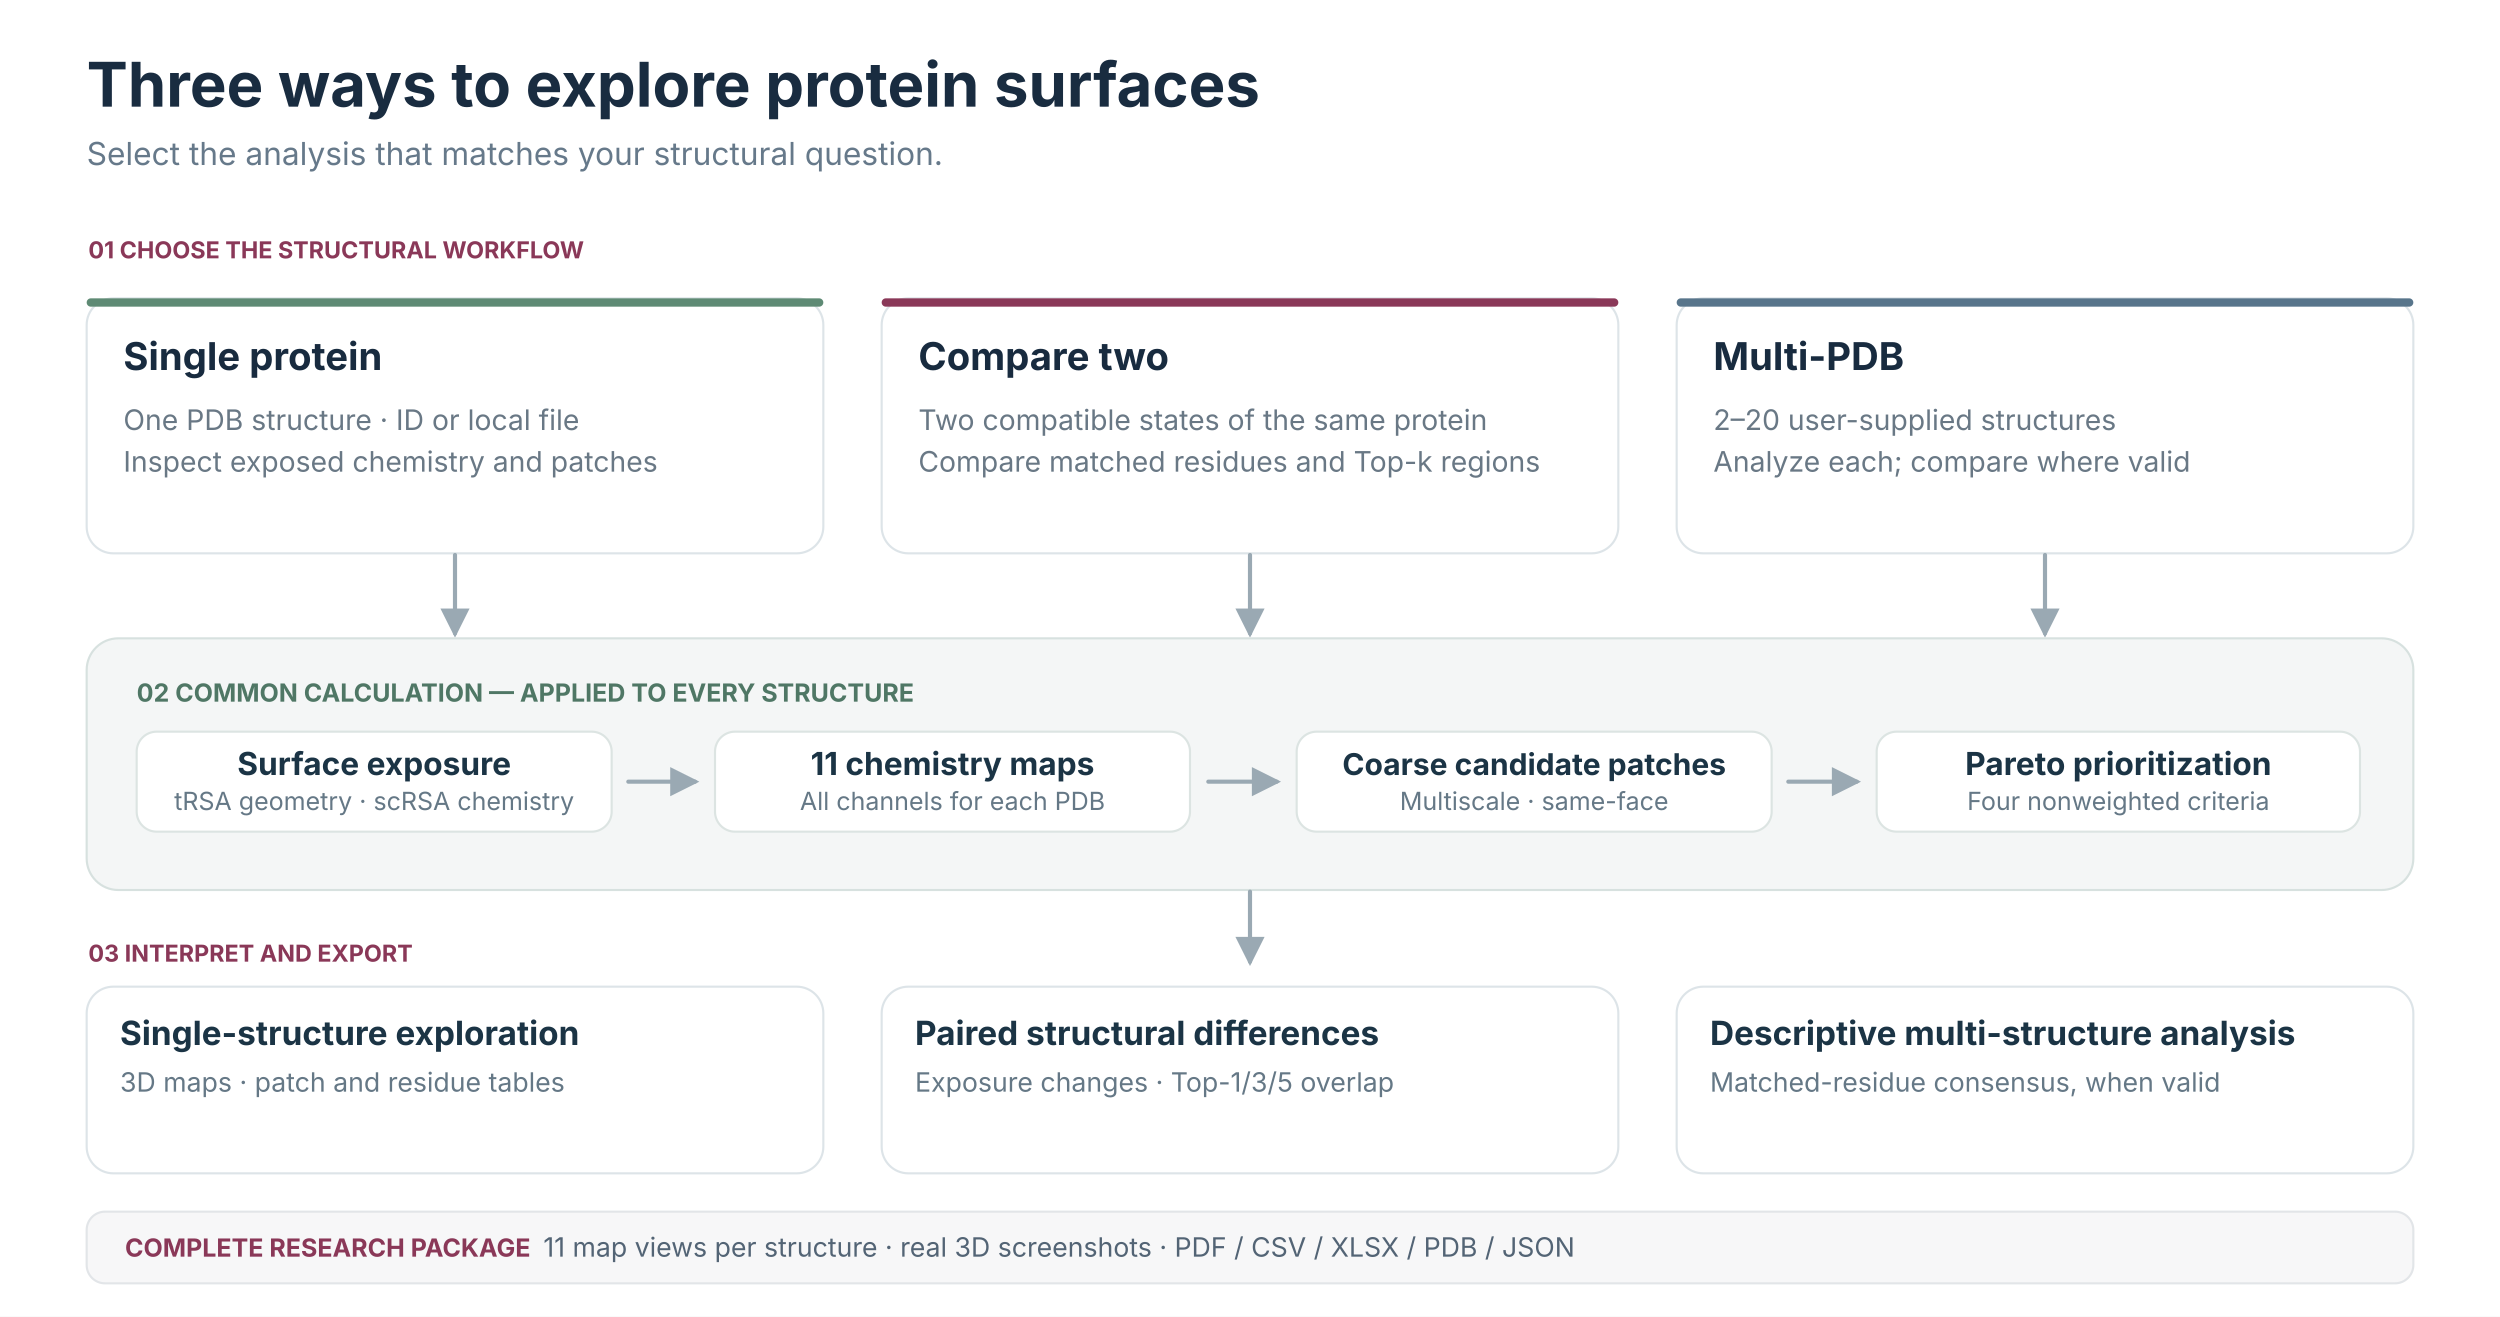
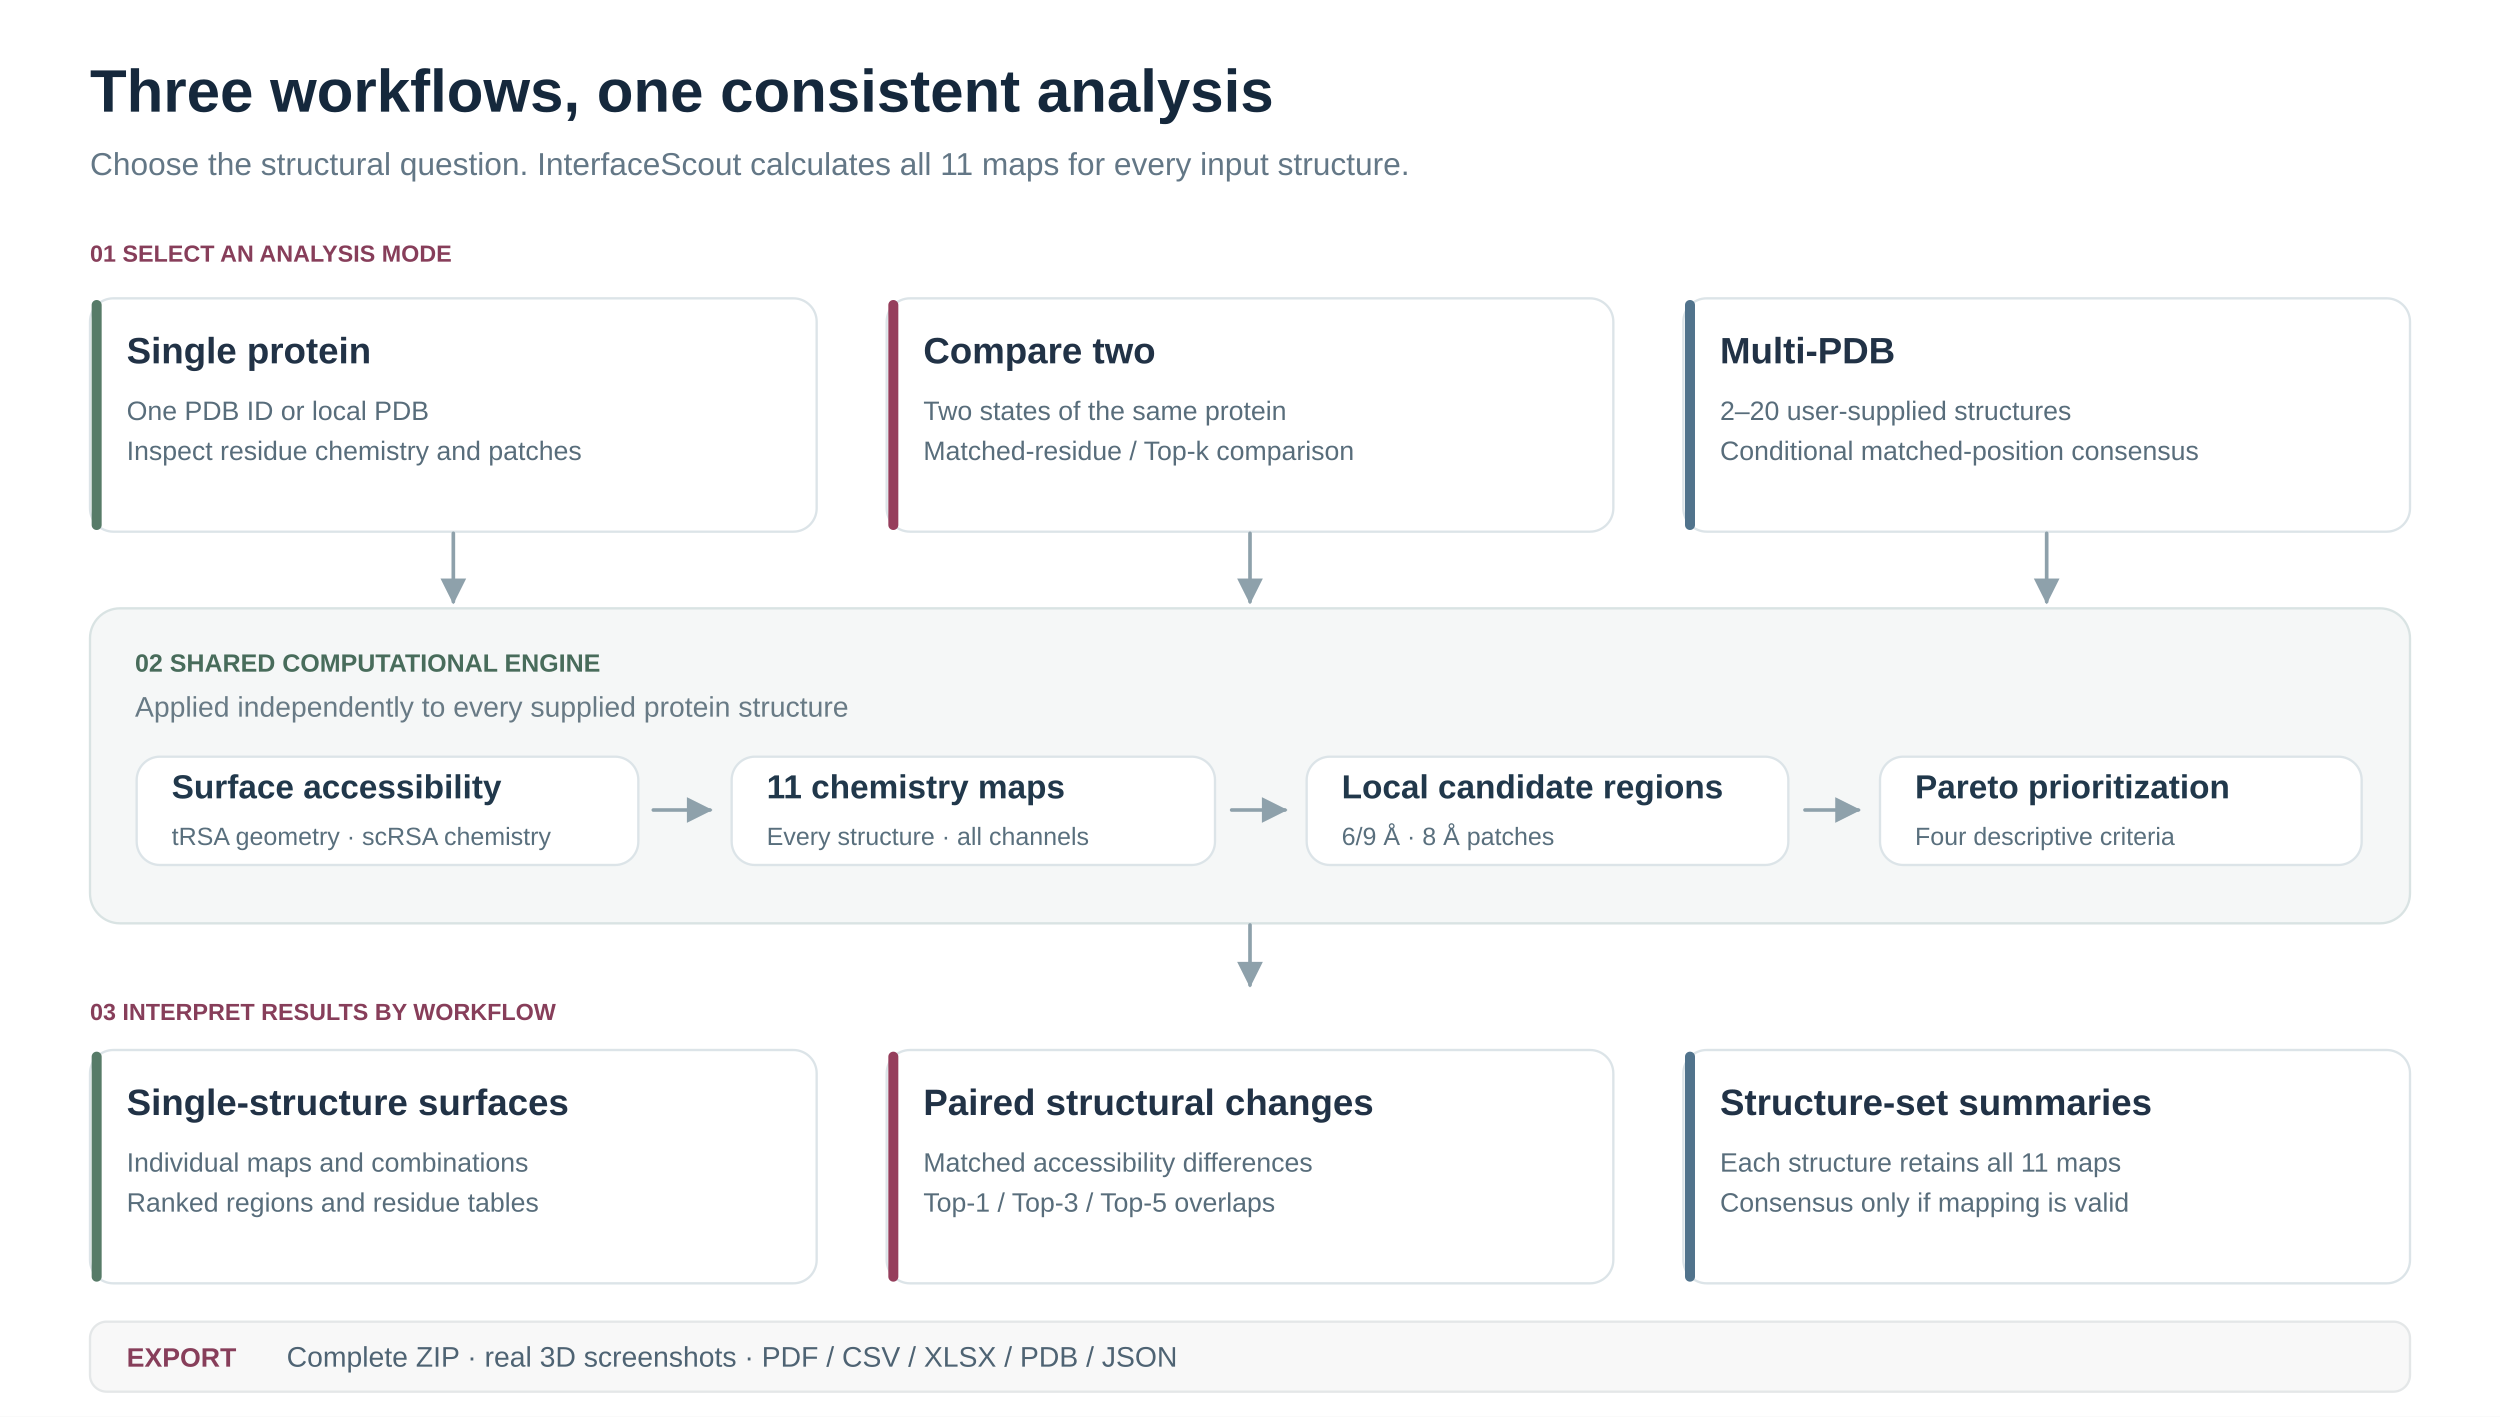
- <svg xmlns="http://www.w3.org/2000/svg" width="1500" height="790" viewBox="0 0 1500 790" role="img" aria-labelledby="fig-title fig-desc">
+ <svg xmlns="http://www.w3.org/2000/svg" viewBox="0 0 1500 850" width="1500" height="850" role="img" aria-labelledby="figTitle figDesc">
  <defs>
-     <marker id="arrow" viewBox="0 0 10 10" refX="8.5" refY="5" markerWidth="7" markerHeight="7" orient="auto">
-       <path d="M 0 0 L 10 5 L 0 10 z" fill="#9AA9B3" />
+     <marker id="arr" viewBox="0 0 10 10" markerWidth="7" markerHeight="7" refX="9" refY="5" orient="auto">
+       <path d="M0 0 L10 5 L0 10 Z" fill="#8EA1AB" />
    </marker>
  </defs>
-   <rect x="0" y="0" width="1500" height="790" rx="0" fill="#FFFFFF" stroke="#FFFFFF" stroke-width="0" />
-   <text x="52" y="64" font-family="Inter,Arial,Helvetica,sans-serif" font-size="37" font-weight="700" text-anchor="start" fill="#192C40">Three ways to explore protein surfaces</text>
-   <text x="52" y="99" font-family="Inter,Arial,Helvetica,sans-serif" font-size="19" font-weight="400" text-anchor="start" fill="#66798A">Select the analysis that matches your structural question.</text>
-   <text x="53" y="155" font-family="Inter,Arial,Helvetica,sans-serif" font-size="14" font-weight="750" text-anchor="start" fill="#8A3858">01  CHOOSE THE STRUCTURAL WORKFLOW</text>
-   <rect x="52" y="179" width="442" height="153" rx="16" fill="#fff" stroke="#DDE4E8" stroke-width="1.3" />
-   <rect x="52" y="179" width="442" height="5" rx="2.5" fill="#5E8A74" />
-   <text x="74" y="222" font-family="Inter,Arial,Helvetica,sans-serif" font-size="23" font-weight="650" text-anchor="start" fill="#182B3F">Single protein</text>
-   <text x="74" y="258" font-family="Inter,Arial,Helvetica,sans-serif" font-size="17" font-weight="400" text-anchor="start" fill="#697885">One PDB structure · ID or local file</text>
-   <text x="74" y="283" font-family="Inter,Arial,Helvetica,sans-serif" font-size="17" font-weight="400" text-anchor="start" fill="#697885">Inspect exposed chemistry and patches</text>
-   <rect x="529" y="179" width="442" height="153" rx="16" fill="#fff" stroke="#DDE4E8" stroke-width="1.3" />
-   <rect x="529" y="179" width="442" height="5" rx="2.5" fill="#8A3858" />
-   <text x="551" y="222" font-family="Inter,Arial,Helvetica,sans-serif" font-size="23" font-weight="650" text-anchor="start" fill="#182B3F">Compare two</text>
-   <text x="551" y="258" font-family="Inter,Arial,Helvetica,sans-serif" font-size="17" font-weight="400" text-anchor="start" fill="#697885">Two compatible states of the same protein</text>
-   <text x="551" y="283" font-family="Inter,Arial,Helvetica,sans-serif" font-size="17" font-weight="400" text-anchor="start" fill="#697885">Compare matched residues and Top-k regions</text>
-   <rect x="1006" y="179" width="442" height="153" rx="16" fill="#fff" stroke="#DDE4E8" stroke-width="1.3" />
-   <rect x="1006" y="179" width="442" height="5" rx="2.5" fill="#58758B" />
-   <text x="1028" y="222" font-family="Inter,Arial,Helvetica,sans-serif" font-size="23" font-weight="650" text-anchor="start" fill="#182B3F">Multi-PDB</text>
-   <text x="1028" y="258" font-family="Inter,Arial,Helvetica,sans-serif" font-size="17" font-weight="400" text-anchor="start" fill="#697885">2–20 user-supplied structures</text>
-   <text x="1028" y="283" font-family="Inter,Arial,Helvetica,sans-serif" font-size="17" font-weight="400" text-anchor="start" fill="#697885">Analyze each; compare where valid</text>
-   <path d="M 273 333 L 273 380" fill="none" stroke="#9AA9B3" stroke-width="2.5" stroke-linecap="round" marker-end="url(#arrow)" />
-   <path d="M 750 333 L 750 380" fill="none" stroke="#9AA9B3" stroke-width="2.5" stroke-linecap="round" marker-end="url(#arrow)" />
-   <path d="M 1227 333 L 1227 380" fill="none" stroke="#9AA9B3" stroke-width="2.5" stroke-linecap="round" marker-end="url(#arrow)" />
-   <rect x="52" y="383" width="1396" height="151" rx="19" fill="#F4F6F6" stroke="#D7E1DF" stroke-width="1.3" />
-   <text x="82" y="421" font-family="Inter,Arial,Helvetica,sans-serif" font-size="15" font-weight="750" text-anchor="start" fill="#4F7765">02  COMMON CALCULATION — APPLIED TO EVERY STRUCTURE</text>
-   <rect x="82" y="439" width="285" height="60" rx="12" fill="#fff" stroke="#DCE4E2" stroke-width="1.3" />
-   <text x="224.5" y="465" font-family="Inter,Arial,Helvetica,sans-serif" font-size="19" font-weight="650" text-anchor="middle" fill="#1B3445">Surface exposure</text>
-   <text x="224.5" y="486" font-family="Inter,Arial,Helvetica,sans-serif" font-size="15" font-weight="400" text-anchor="middle" fill="#657886">tRSA geometry · scRSA chemistry</text>
-   <path d="M 377 469 L 417 469" fill="none" stroke="#9AA9B3" stroke-width="2.5" stroke-linecap="round" marker-end="url(#arrow)" />
-   <rect x="429" y="439" width="285" height="60" rx="12" fill="#fff" stroke="#DCE4E2" stroke-width="1.3" />
-   <text x="571.5" y="465" font-family="Inter,Arial,Helvetica,sans-serif" font-size="19" font-weight="650" text-anchor="middle" fill="#1B3445">11 chemistry maps</text>
-   <text x="571.5" y="486" font-family="Inter,Arial,Helvetica,sans-serif" font-size="15" font-weight="400" text-anchor="middle" fill="#657886">All channels for each PDB</text>
-   <path d="M 725 469 L 766 469" fill="none" stroke="#9AA9B3" stroke-width="2.5" stroke-linecap="round" marker-end="url(#arrow)" />
-   <rect x="778" y="439" width="285" height="60" rx="12" fill="#fff" stroke="#DCE4E2" stroke-width="1.3" />
-   <text x="920.5" y="465" font-family="Inter,Arial,Helvetica,sans-serif" font-size="18" font-weight="650" text-anchor="middle" fill="#1B3445">Coarse candidate patches</text>
-   <text x="920.5" y="486" font-family="Inter,Arial,Helvetica,sans-serif" font-size="15" font-weight="400" text-anchor="middle" fill="#657886">Multiscale · same-face</text>
-   <path d="M 1073 469 L 1114 469" fill="none" stroke="#9AA9B3" stroke-width="2.5" stroke-linecap="round" marker-end="url(#arrow)" />
-   <rect x="1126" y="439" width="290" height="60" rx="12" fill="#fff" stroke="#DCE4E2" stroke-width="1.3" />
-   <text x="1271" y="465" font-family="Inter,Arial,Helvetica,sans-serif" font-size="19" font-weight="650" text-anchor="middle" fill="#1B3445">Pareto prioritization</text>
-   <text x="1271" y="486" font-family="Inter,Arial,Helvetica,sans-serif" font-size="15" font-weight="400" text-anchor="middle" fill="#657886">Four nonweighted criteria</text>
-   <path d="M 750 535 L 750 577" fill="none" stroke="#9AA9B3" stroke-width="2.5" stroke-linecap="round" marker-end="url(#arrow)" />
-   <text x="53" y="577" font-family="Inter,Arial,Helvetica,sans-serif" font-size="14" font-weight="750" text-anchor="start" fill="#8A3858">03  INTERPRET AND EXPORT</text>
-   <rect x="52" y="592" width="442" height="112" rx="16" fill="#fff" stroke="#DDE4E8" stroke-width="1.3" />
-   <text x="72" y="627" font-family="Inter,Arial,Helvetica,sans-serif" font-size="20" font-weight="650" text-anchor="start" fill="#1B3445">Single-structure exploration</text>
-   <text x="72" y="655" font-family="Inter,Arial,Helvetica,sans-serif" font-size="16" font-weight="400" text-anchor="start" fill="#657886">3D maps · patch and residue tables</text>
-   <rect x="529" y="592" width="442" height="112" rx="16" fill="#fff" stroke="#DDE4E8" stroke-width="1.3" />
-   <text x="549" y="627" font-family="Inter,Arial,Helvetica,sans-serif" font-size="20" font-weight="650" text-anchor="start" fill="#1B3445">Paired structural differences</text>
-   <text x="549" y="655" font-family="Inter,Arial,Helvetica,sans-serif" font-size="16" font-weight="400" text-anchor="start" fill="#657886">Exposure changes · Top-1/3/5 overlap</text>
-   <rect x="1006" y="592" width="442" height="112" rx="16" fill="#fff" stroke="#DDE4E8" stroke-width="1.3" />
-   <text x="1026" y="627" font-family="Inter,Arial,Helvetica,sans-serif" font-size="20" font-weight="650" text-anchor="start" fill="#1B3445">Descriptive multi-structure analysis</text>
-   <text x="1026" y="655" font-family="Inter,Arial,Helvetica,sans-serif" font-size="16" font-weight="400" text-anchor="start" fill="#657886">Matched-residue consensus, when valid</text>
-   <rect x="52" y="727" width="1396" height="43" rx="11" fill="#F7F7F8" stroke="#E2E5E8" stroke-width="1.3" />
-   <text x="75" y="754" font-family="Inter,Arial,Helvetica,sans-serif" font-size="15" font-weight="700" text-anchor="start" fill="#8A3858">COMPLETE RESEARCH PACKAGE</text>
-   <text x="326" y="754" font-family="Inter,Arial,Helvetica,sans-serif" font-size="16" font-weight="400" text-anchor="start" fill="#536475">11 map views per structure · real 3D screenshots · PDF / CSV / XLSX / PDB / JSON</text>
+   <rect width="1500" height="850" fill="#FFFFFF" />
+   <text x="54" y="67" font-family="Arial,Helvetica,sans-serif" font-size="36" font-weight="700" fill="#15283C">Three workflows, one consistent analysis</text>
+   <text x="54" y="105" font-family="Arial,Helvetica,sans-serif" font-size="19" font-weight="400" fill="#637786">Choose the structural question. InterfaceScout calculates all 11 maps for every input structure.</text>
+   <text x="54" y="157" font-family="Arial,Helvetica,sans-serif" font-size="14" font-weight="700" fill="#873E5A">01  SELECT AN ANALYSIS MODE</text>
+   <rect x="54" y="179" width="436" height="140" rx="14" fill="#FFFFFF" stroke="#DCE4E8" stroke-width="1.4" />
+   <rect x="55" y="180" width="6" height="138" rx="3" fill="#577B68" />
+   <text x="76" y="218" font-family="Arial,Helvetica,sans-serif" font-size="22" font-weight="700" fill="#213246">Single protein</text>
+   <text x="76" y="252" font-family="Arial,Helvetica,sans-serif" font-size="16" font-weight="400" fill="#586D7B">One PDB ID or local PDB</text>
+   <text x="76" y="276" font-family="Arial,Helvetica,sans-serif" font-size="16" font-weight="400" fill="#586D7B">Inspect residue chemistry and patches</text>
+   <rect x="532" y="179" width="436" height="140" rx="14" fill="#FFFFFF" stroke="#DCE4E8" stroke-width="1.4" />
+   <rect x="533" y="180" width="6" height="138" rx="3" fill="#963E5C" />
+   <text x="554" y="218" font-family="Arial,Helvetica,sans-serif" font-size="22" font-weight="700" fill="#213246">Compare two</text>
+   <text x="554" y="252" font-family="Arial,Helvetica,sans-serif" font-size="16" font-weight="400" fill="#586D7B">Two states of the same protein</text>
+   <text x="554" y="276" font-family="Arial,Helvetica,sans-serif" font-size="16" font-weight="400" fill="#586D7B">Matched-residue / Top-k comparison</text>
+   <rect x="1010" y="179" width="436" height="140" rx="14" fill="#FFFFFF" stroke="#DCE4E8" stroke-width="1.4" />
+   <rect x="1011" y="180" width="6" height="138" rx="3" fill="#51738C" />
+   <text x="1032" y="218" font-family="Arial,Helvetica,sans-serif" font-size="22" font-weight="700" fill="#213246">Multi-PDB</text>
+   <text x="1032" y="252" font-family="Arial,Helvetica,sans-serif" font-size="16" font-weight="400" fill="#586D7B">2–20 user-supplied structures</text>
+   <text x="1032" y="276" font-family="Arial,Helvetica,sans-serif" font-size="16" font-weight="400" fill="#586D7B">Conditional matched-position consensus</text>
+   <path d="M272 320 V361" fill="none" stroke="#8EA1AB" stroke-width="2.2" stroke-linecap="round" stroke-linejoin="round" marker-end="url(#arr)" />
+   <path d="M750 320 V361" fill="none" stroke="#8EA1AB" stroke-width="2.2" stroke-linecap="round" stroke-linejoin="round" marker-end="url(#arr)" />
+   <path d="M1228 320 V361" fill="none" stroke="#8EA1AB" stroke-width="2.2" stroke-linecap="round" stroke-linejoin="round" marker-end="url(#arr)" />
+   <rect x="54" y="365" width="1392" height="189" rx="18" fill="#F5F7F7" stroke="#D9E3E3" stroke-width="1.4" />
+   <text x="81" y="403" font-family="Arial,Helvetica,sans-serif" font-size="15" font-weight="700" fill="#486C5B">02  SHARED COMPUTATIONAL ENGINE</text>
+   <text x="81" y="430" font-family="Arial,Helvetica,sans-serif" font-size="17" font-weight="400" fill="#687A85">Applied independently to every supplied protein structure</text>
+   <rect x="82" y="454" width="301" height="65" rx="14" fill="#FFFFFF" stroke="#DCE4E8" stroke-width="1.4" />
+   <text x="103" y="479" font-family="Arial,Helvetica,sans-serif" font-size="20" font-weight="700" fill="#21384B">Surface accessibility</text>
+   <text x="103" y="507" font-family="Arial,Helvetica,sans-serif" font-size="15" font-weight="400" fill="#596F7D">tRSA geometry · scRSA chemistry</text>
+   <path d="M392 486 H426" fill="none" stroke="#8EA1AB" stroke-width="2.2" stroke-linecap="round" stroke-linejoin="round" marker-end="url(#arr)" />
+   <rect x="439" y="454" width="290" height="65" rx="14" fill="#FFFFFF" stroke="#DCE4E8" stroke-width="1.4" />
+   <text x="460" y="479" font-family="Arial,Helvetica,sans-serif" font-size="20" font-weight="700" fill="#21384B">11 chemistry maps</text>
+   <text x="460" y="507" font-family="Arial,Helvetica,sans-serif" font-size="15" font-weight="400" fill="#596F7D">Every structure · all channels</text>
+   <path d="M739 486 H771" fill="none" stroke="#8EA1AB" stroke-width="2.2" stroke-linecap="round" stroke-linejoin="round" marker-end="url(#arr)" />
+   <rect x="784" y="454" width="289" height="65" rx="14" fill="#FFFFFF" stroke="#DCE4E8" stroke-width="1.4" />
+   <text x="805" y="479" font-family="Arial,Helvetica,sans-serif" font-size="20" font-weight="700" fill="#21384B">Local candidate regions</text>
+   <text x="805" y="507" font-family="Arial,Helvetica,sans-serif" font-size="15" font-weight="400" fill="#596F7D">6/9 Å · 8 Å patches</text>
+   <path d="M1083 486 H1115" fill="none" stroke="#8EA1AB" stroke-width="2.2" stroke-linecap="round" stroke-linejoin="round" marker-end="url(#arr)" />
+   <rect x="1128" y="454" width="289" height="65" rx="14" fill="#FFFFFF" stroke="#DCE4E8" stroke-width="1.4" />
+   <text x="1149" y="479" font-family="Arial,Helvetica,sans-serif" font-size="20" font-weight="700" fill="#21384B">Pareto prioritization</text>
+   <text x="1149" y="507" font-family="Arial,Helvetica,sans-serif" font-size="15" font-weight="400" fill="#596F7D">Four descriptive criteria</text>
+   <path d="M750 555 V591" fill="none" stroke="#8EA1AB" stroke-width="2.2" stroke-linecap="round" stroke-linejoin="round" marker-end="url(#arr)" />
+   <text x="54" y="612" font-family="Arial,Helvetica,sans-serif" font-size="14" font-weight="700" fill="#873E5A">03  INTERPRET RESULTS BY WORKFLOW</text>
+   <rect x="54" y="630" width="436" height="140" rx="14" fill="#FFFFFF" stroke="#DCE4E8" stroke-width="1.4" />
+   <rect x="55" y="631" width="6" height="138" rx="3" fill="#577B68" />
+   <text x="76" y="669" font-family="Arial,Helvetica,sans-serif" font-size="22" font-weight="700" fill="#213246">Single-structure surfaces</text>
+   <text x="76" y="703" font-family="Arial,Helvetica,sans-serif" font-size="16" font-weight="400" fill="#586D7B">Individual maps and combinations</text>
+   <text x="76" y="727" font-family="Arial,Helvetica,sans-serif" font-size="16" font-weight="400" fill="#586D7B">Ranked regions and residue tables</text>
+   <rect x="532" y="630" width="436" height="140" rx="14" fill="#FFFFFF" stroke="#DCE4E8" stroke-width="1.4" />
+   <rect x="533" y="631" width="6" height="138" rx="3" fill="#963E5C" />
+   <text x="554" y="669" font-family="Arial,Helvetica,sans-serif" font-size="22" font-weight="700" fill="#213246">Paired structural changes</text>
+   <text x="554" y="703" font-family="Arial,Helvetica,sans-serif" font-size="16" font-weight="400" fill="#586D7B">Matched accessibility differences</text>
+   <text x="554" y="727" font-family="Arial,Helvetica,sans-serif" font-size="16" font-weight="400" fill="#586D7B">Top-1 / Top-3 / Top-5 overlaps</text>
+   <rect x="1010" y="630" width="436" height="140" rx="14" fill="#FFFFFF" stroke="#DCE4E8" stroke-width="1.4" />
+   <rect x="1011" y="631" width="6" height="138" rx="3" fill="#51738C" />
+   <text x="1032" y="669" font-family="Arial,Helvetica,sans-serif" font-size="22" font-weight="700" fill="#213246">Structure-set summaries</text>
+   <text x="1032" y="703" font-family="Arial,Helvetica,sans-serif" font-size="16" font-weight="400" fill="#586D7B">Each structure retains all 11 maps</text>
+   <text x="1032" y="727" font-family="Arial,Helvetica,sans-serif" font-size="16" font-weight="400" fill="#586D7B">Consensus only if mapping is valid</text>
+   <rect x="54" y="793" width="1392" height="42" rx="10" fill="#F8F8F8" stroke="#E4E7E8" stroke-width="1.4" />
+   <text x="76" y="820" font-family="Arial,Helvetica,sans-serif" font-size="16" font-weight="700" fill="#873E5A">EXPORT</text>
+   <text x="172" y="820" font-family="Arial,Helvetica,sans-serif" font-size="17" font-weight="400" fill="#4E6373">Complete ZIP · real 3D screenshots · PDF / CSV / XLSX / PDB / JSON</text>
</svg>
